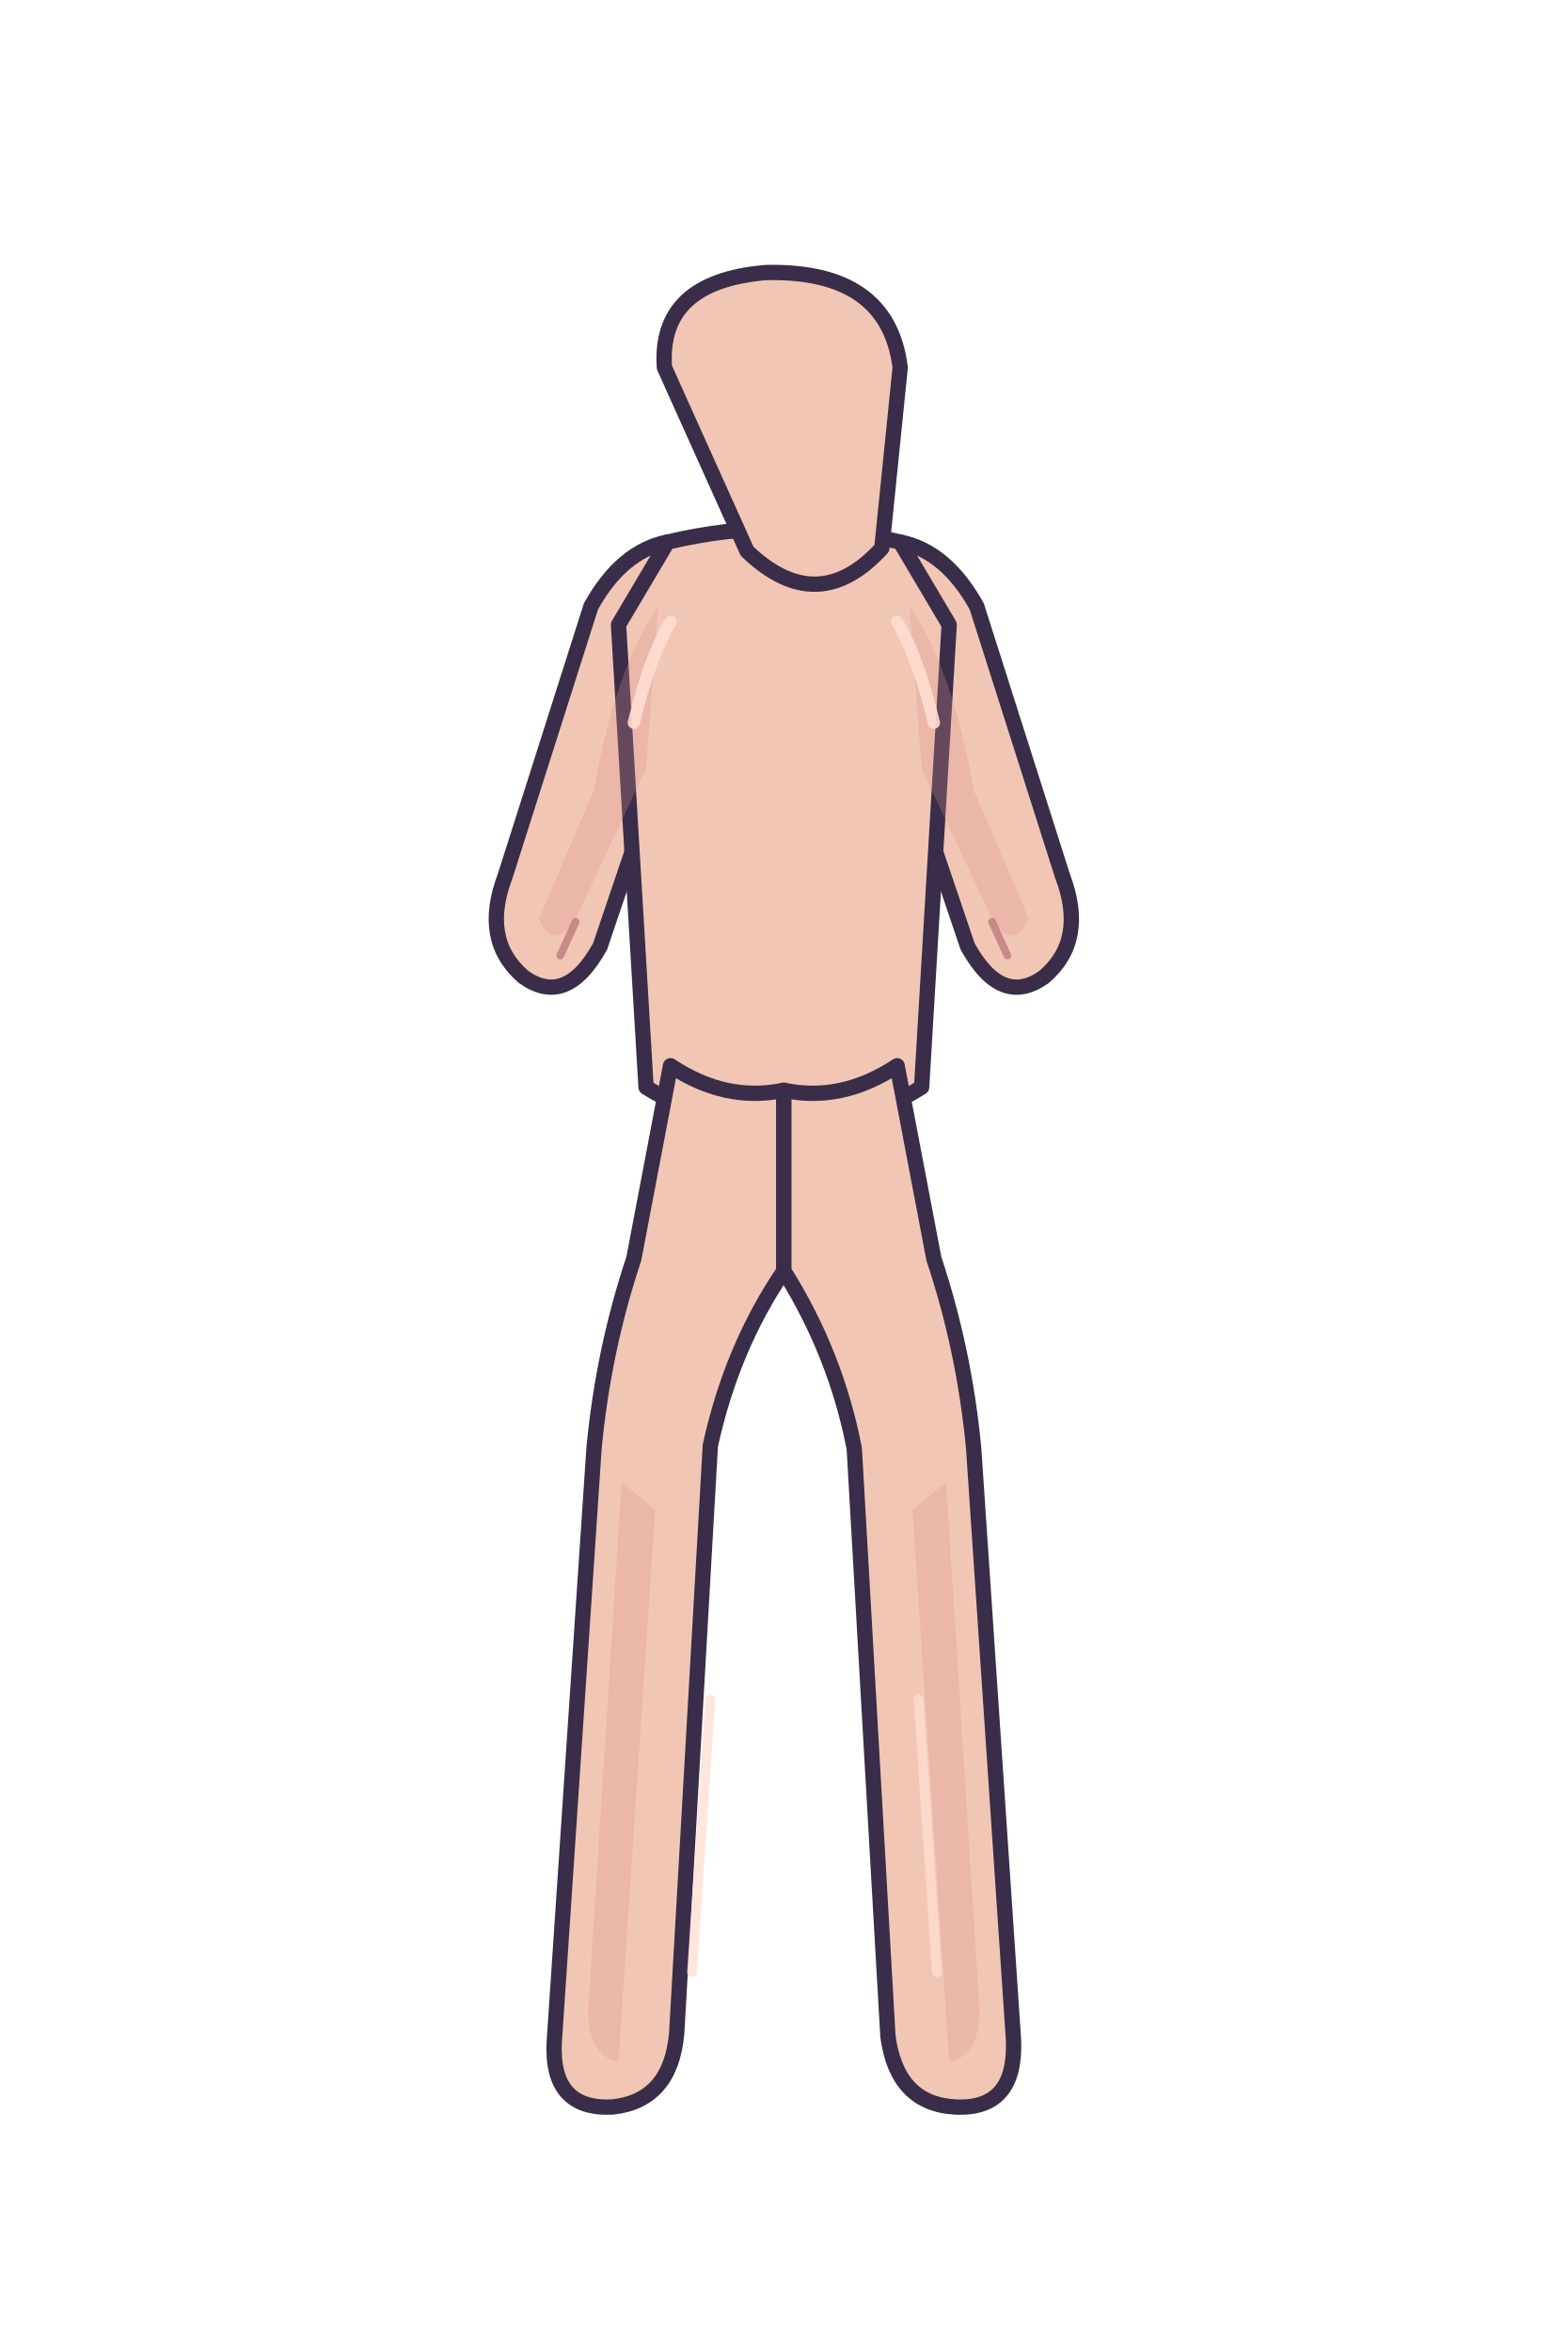
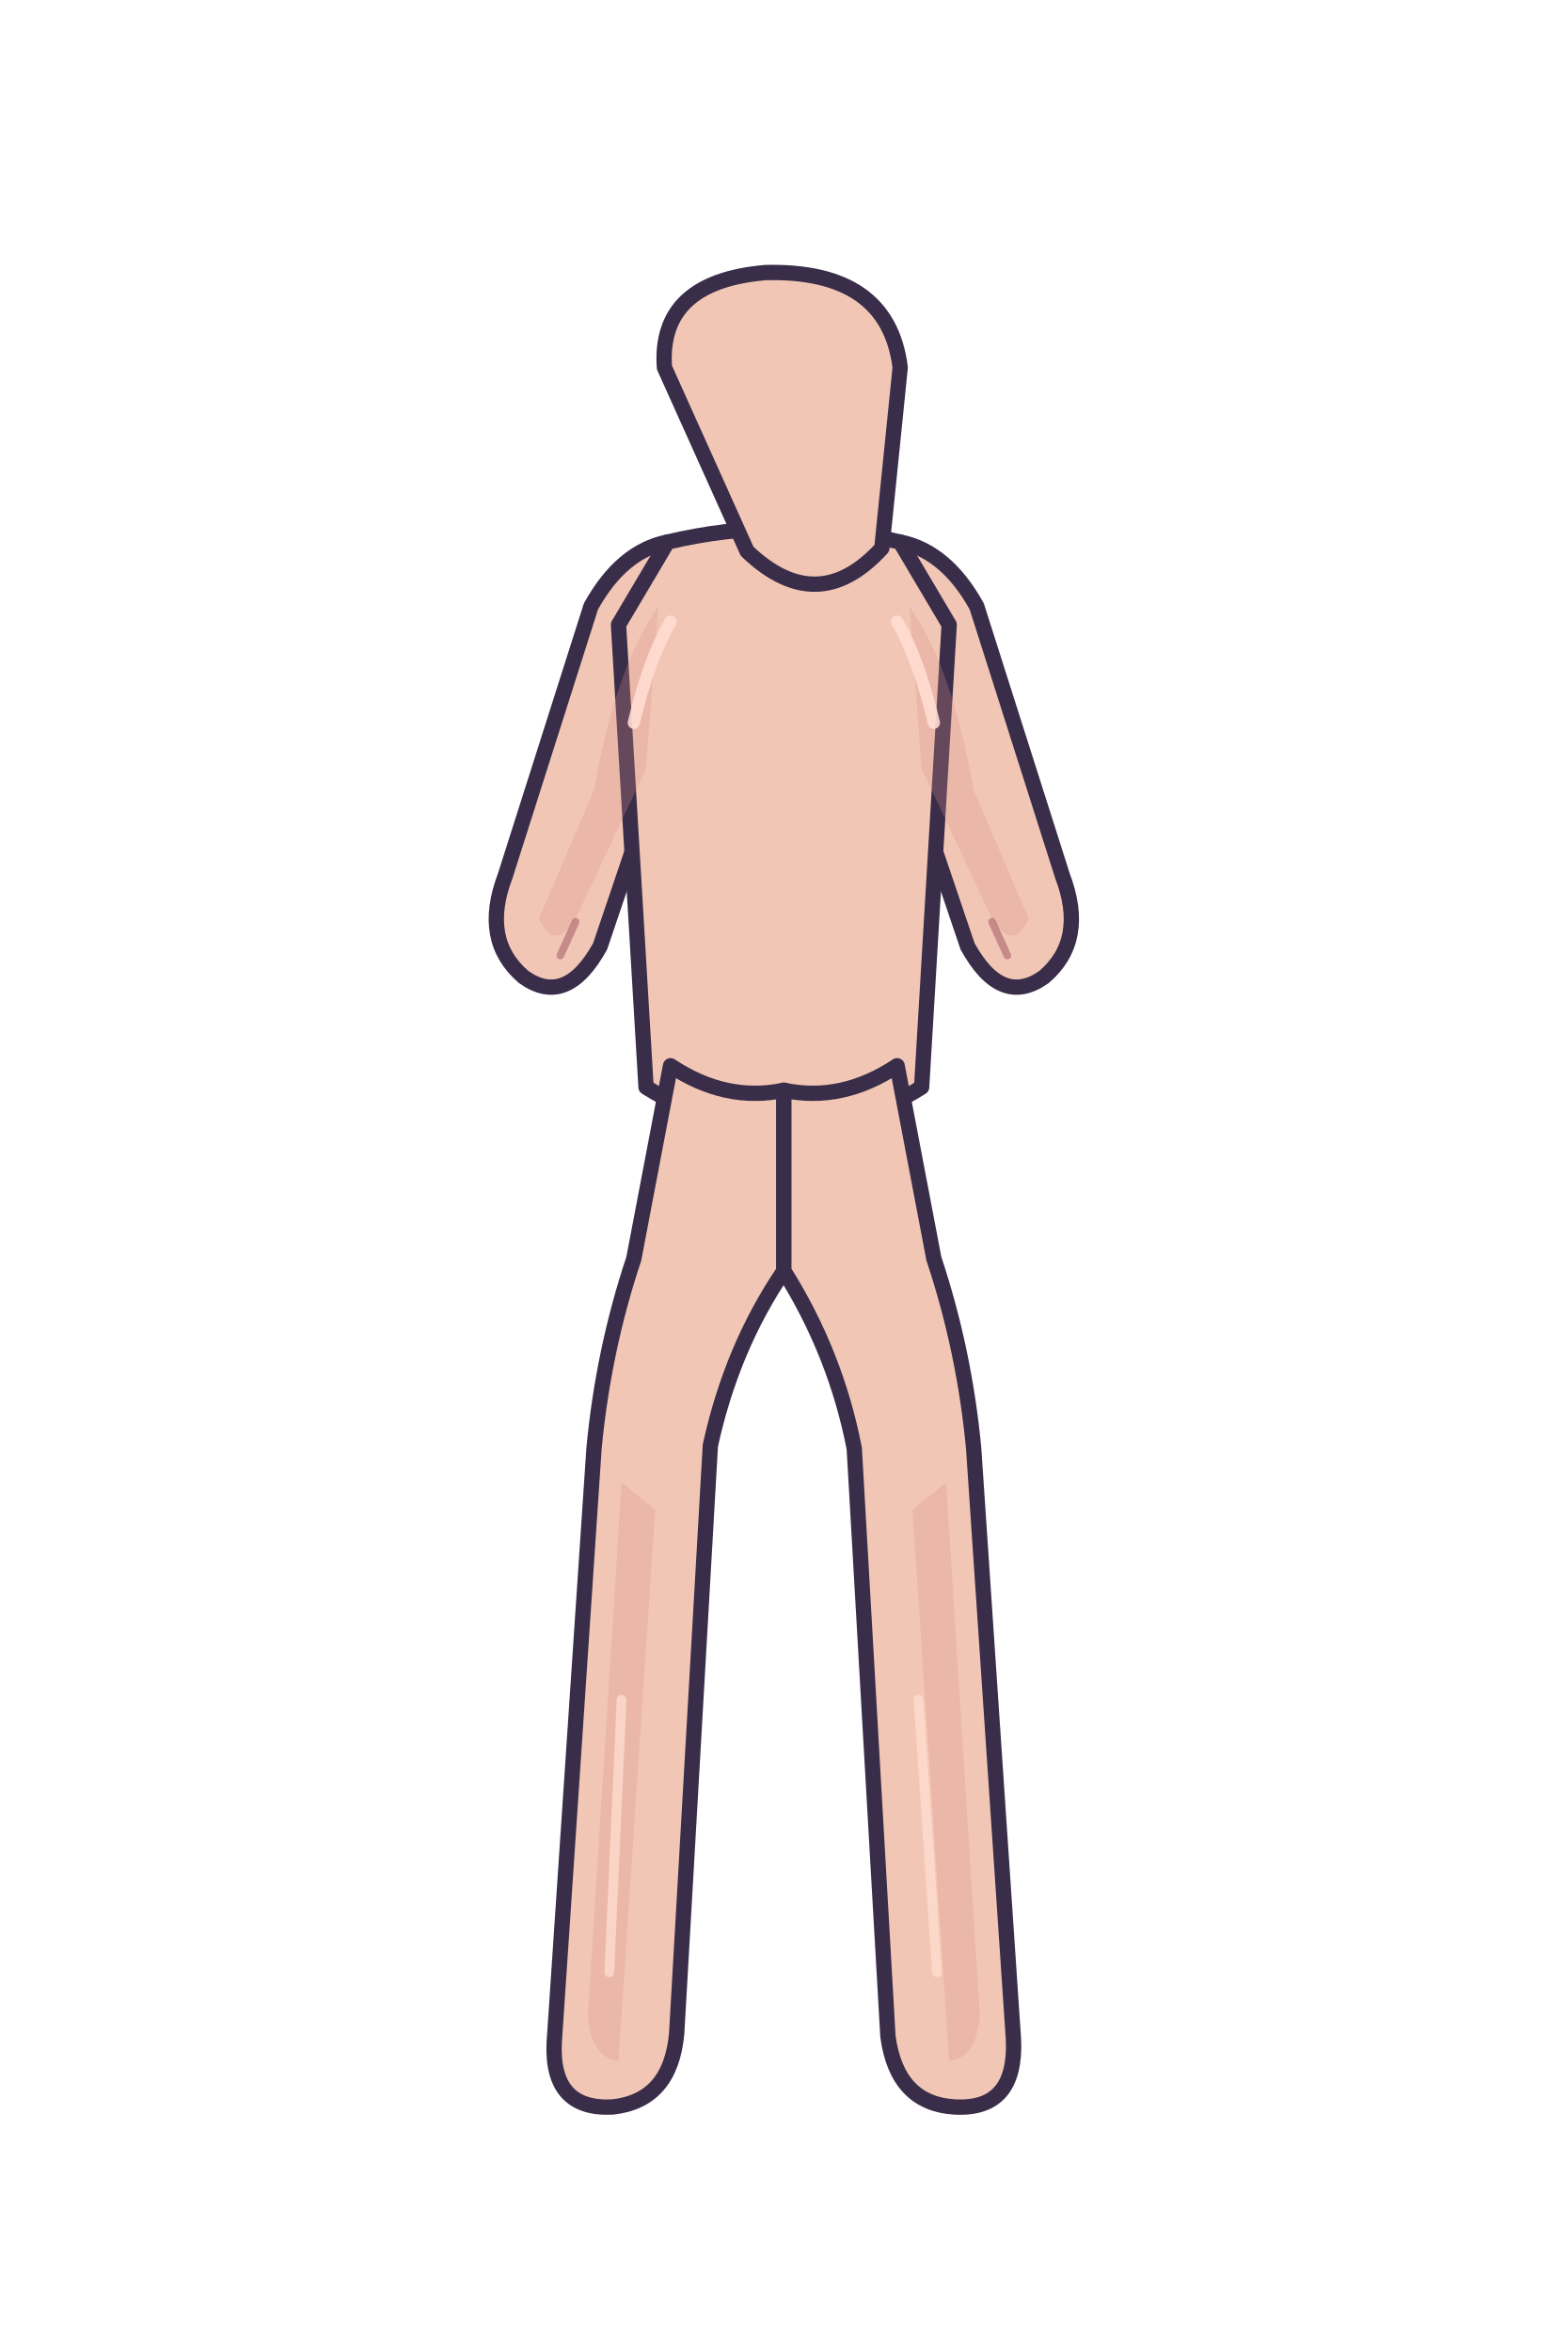
<svg xmlns="http://www.w3.org/2000/svg" viewBox="0 0 512 768" width="512" height="768">
  <g id="arms" stroke="#392d49" stroke-width="5" stroke-linejoin="round" stroke-linecap="round">
    <path fill="#f2c6b5" d="M218 177 Q203 180 193 198 L165 286 Q157 307 171 319 Q185 329 196 309 L218 244 L232 207Z" />
    <path fill="#f2c6b5" d="M294 177 Q309 180 319 198 L347 286 Q355 307 341 319 Q327 329 316 309 L294 244 L280 207Z" />
  </g>
  <g id="torso-and-legs" stroke="#392d49" stroke-width="5" stroke-linejoin="round" stroke-linecap="round">
    <path fill="#f2c6b5" d="M218 177 Q256 168 294 177 L310 204 L301 355 Q279 369 256 365 Q233 369 211 355 L202 204Z" />
    <path fill="#f2c6b5" d="M219 348 Q237 360 256 356 L256 415 Q239 440 232 472 L221 664 Q219 686 200 688 Q180 689 181 667 L194 473 Q197 441 207 411Z" />
    <path fill="#f2c6b5" d="M256 356 Q275 360 293 348 L305 411 Q315 441 318 473 L331 666 Q332 689 312 688 Q293 687 290 665 L279 473 Q273 442 256 415Z" />
    <path fill="#f2c6b5" d="M217 120 Q215 92 250 89 Q290 88 294 120 L288 179 Q267 202 244 180Z" />
  </g>
  <g fill="#d78e88" opacity=".28">
    <path d="M215 198 Q201 218 194 258 L176 300 Q181 311 188 300 L211 251Z" />
    <path d="M297 198 Q311 218 318 258 L336 300 Q331 311 324 300 L301 251Z" />
    <path d="M203 484 L192 658 Q193 672 202 673 L214 493Z" />
    <path d="M309 484 L320 658 Q319 672 310 673 L298 493Z" />
  </g>
  <g fill="none" stroke-linecap="round">
    <path d="M219 203 Q212 215 207 236 M293 203 Q300 215 305 236" stroke="#ffddd1" stroke-width="4" opacity=".9" />
    <path d="M188 301 l-5 11 M324 301 l5 11" stroke="#a9636d" stroke-width="2.5" opacity=".6" />
-     <path d="M232 555 L226 644 M300 555 L306 644" stroke="#ffddd1" stroke-width="3.2" opacity=".75" />
+     <path d="M203 555 L199 644 M300 555 L306 644" stroke="#ffddd1" stroke-width="3.2" opacity=".75" />
  </g>
</svg>
